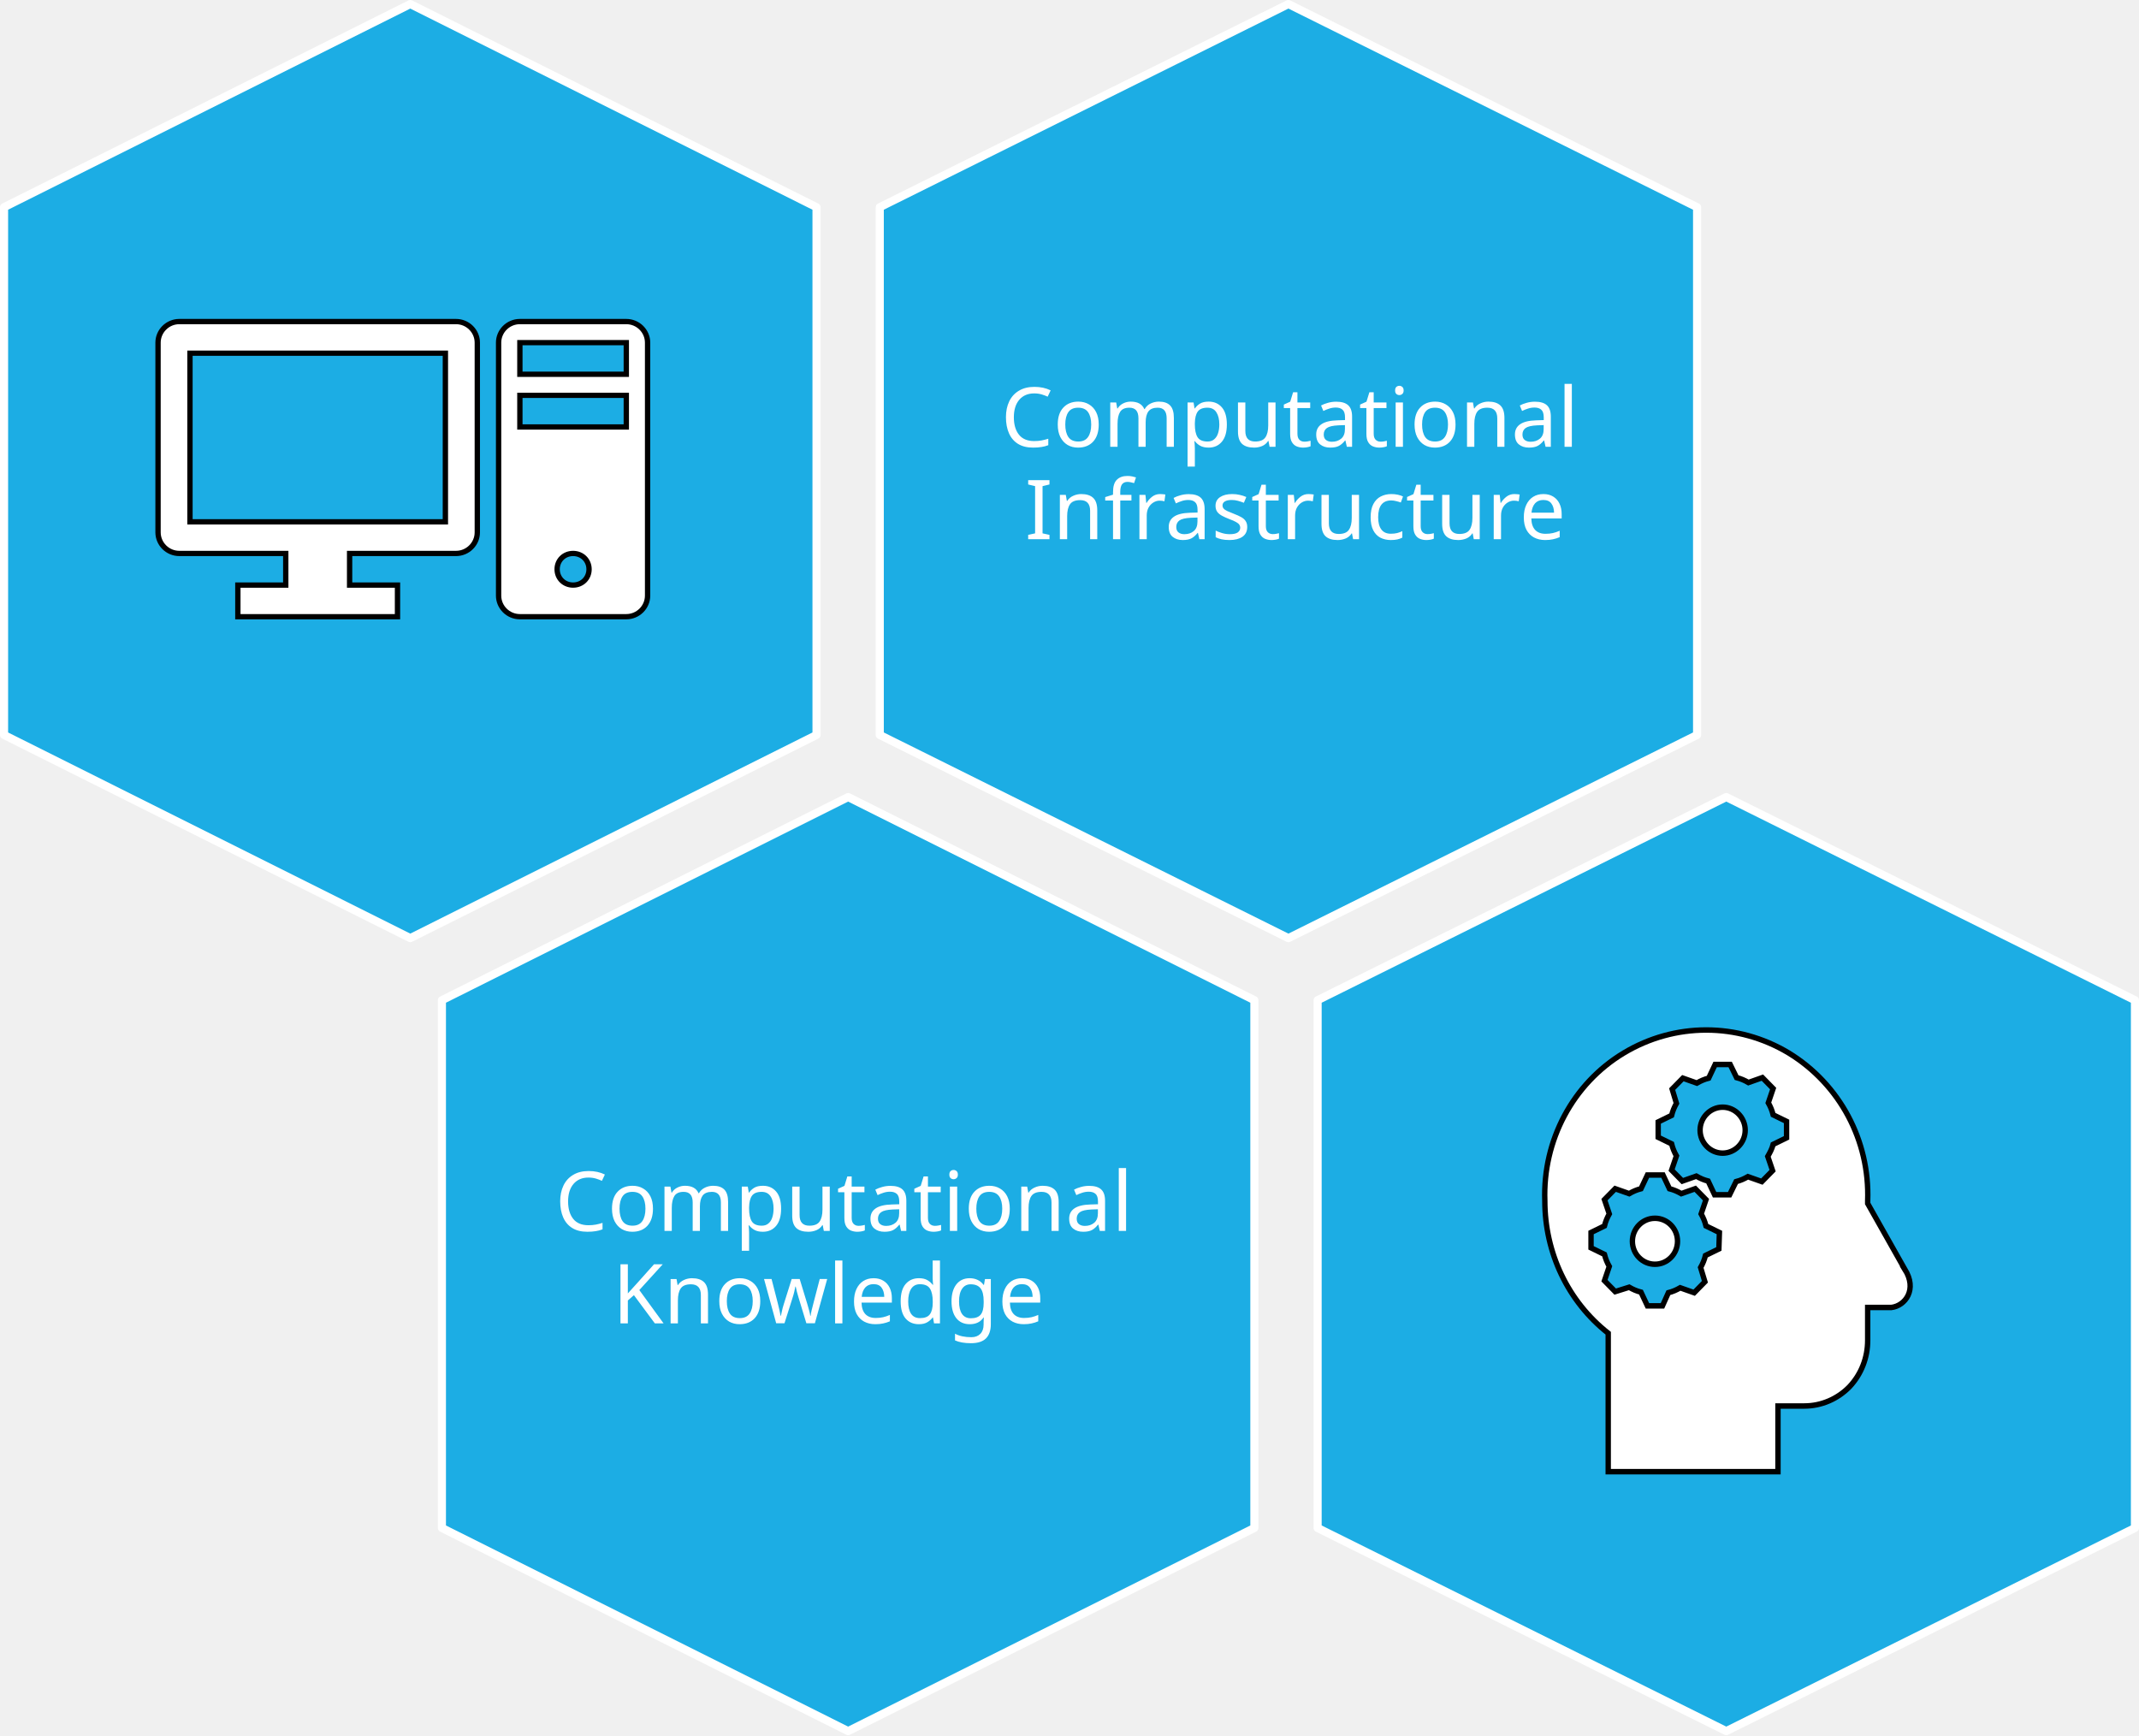
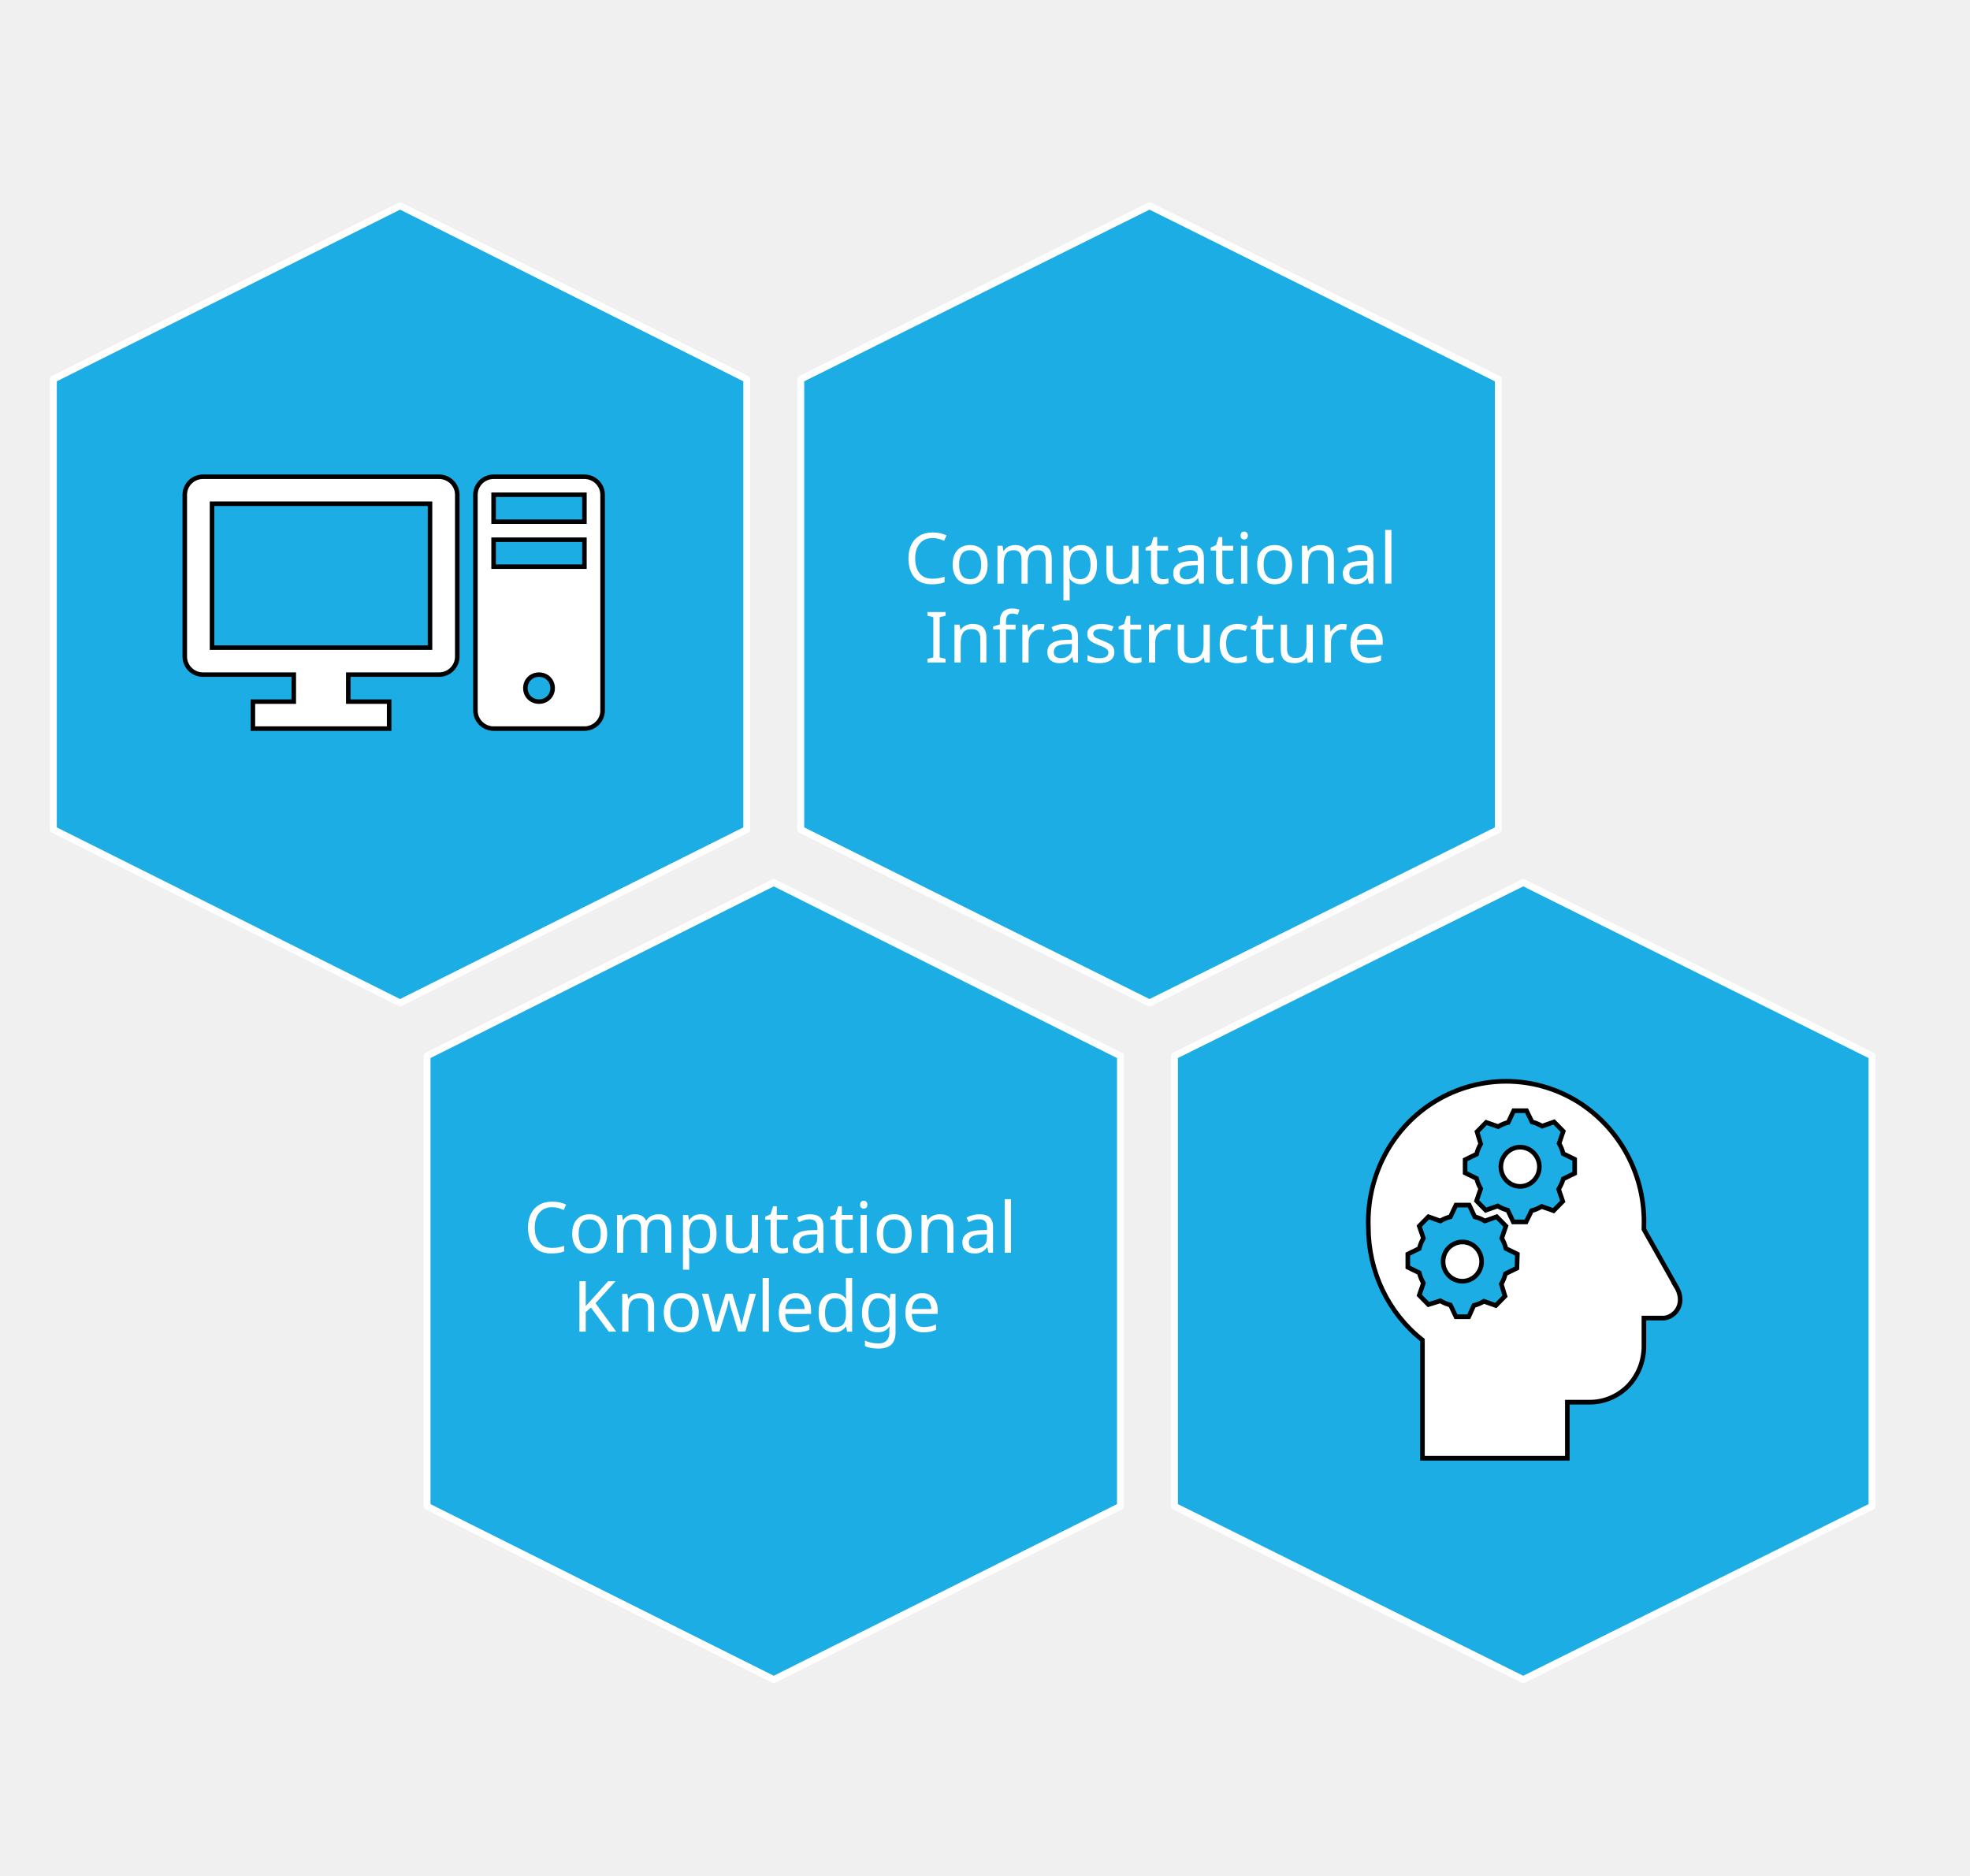
- <svg xmlns="http://www.w3.org/2000/svg" width="194.605mm" height="157.867mm" viewBox="0 0 194.605 157.867" version="1.1" id="svg1">
+ <svg xmlns="http://www.w3.org/2000/svg" width="210mm" height="200mm" viewBox="0 0 210 200" version="1.1" id="svg1">
  <defs id="defs1" />
-   <g id="layer1" transform="translate(-6.926392,-82.25669)">
+   <g id="layer1">
    <g transform="matrix(0.4426188,0,0,0.4426188,-91.85137,2.954146)" id="g4">
-       <path d="m 488,180 84,41.76 V 330.24 L 488,372 404,330.24 V 221.76 Z" stroke="#ffffff" stroke-width="1.667" stroke-linejoin="round" stroke-miterlimit="10" fill="#1cade4" fill-rule="evenodd" id="path1" />
-       <text fill="#ffffff" font-family="'Tw Cen MT', 'Tw Cen MT_MSFontService', sans-serif" font-weight="400" font-size="17px" id="text1" x="428.906" y="271">Computational</text>
-       <text fill="#ffffff" font-family="'Tw Cen MT', 'Tw Cen MT_MSFontService', sans-serif" font-weight="400" font-size="17px" id="text2" x="433.819" y="290">Infrastructure</text>
-       <path d="M 307.5,180 391,221.76 V 330.24 L 307.5,372 224,330.24 V 221.76 Z" stroke="#ffffff" stroke-width="1.667" stroke-linejoin="round" stroke-miterlimit="10" fill="#1cade4" fill-rule="evenodd" id="path2" />
-       <path d="M 397.5,343 481,384.76 V 493.24 L 397.5,535 314,493.24 V 384.76 Z" stroke="#ffffff" stroke-width="1.667" stroke-linejoin="round" stroke-miterlimit="10" fill="#1cade4" fill-rule="evenodd" id="path3" />
-       <text fill="#ffffff" font-family="'Tw Cen MT', 'Tw Cen MT_MSFontService', sans-serif" font-weight="400" font-size="17px" id="text3" x="337.281" y="432.184">Computational</text>
-       <text fill="#ffffff" font-family="'Tw Cen MT', 'Tw Cen MT_MSFontService', sans-serif" font-weight="400" font-size="17px" id="text4" x="349.047" y="451.184">Knowledge</text>
-       <path d="m 578,343 84,41.76 V 493.24 L 578,535 494,493.24 V 384.76 Z" stroke="#ffffff" stroke-width="1.667" stroke-linejoin="round" stroke-miterlimit="10" fill="#1cade4" fill-rule="evenodd" id="path4" />
+       <path d="m 484.368,42.893 84,41.76 V 193.133 l -84,41.76 -84,-41.76 V 84.653 Z" stroke="#ffffff" stroke-width="1.667" stroke-linejoin="round" stroke-miterlimit="10" fill="#1cade4" fill-rule="evenodd" id="path1" />
+       <text fill="#ffffff" font-family="'Tw Cen MT', 'Tw Cen MT_MSFontService', sans-serif" font-weight="400" font-size="17px" id="text1" x="425.274" y="133.893">Computational</text>
+       <text fill="#ffffff" font-family="'Tw Cen MT', 'Tw Cen MT_MSFontService', sans-serif" font-weight="400" font-size="17px" id="text2" x="430.187" y="152.893">Infrastructure</text>
+       <path d="m 303.868,42.893 83.5,41.76 V 193.133 l -83.5,41.76 -83.5,-41.76 V 84.653 Z" stroke="#ffffff" stroke-width="1.667" stroke-linejoin="round" stroke-miterlimit="10" fill="#1cade4" fill-rule="evenodd" id="path2" />
+       <path d="m 393.868,205.893 83.5,41.76 v 108.48 l -83.5,41.76 -83.5,-41.76 v -108.48 z" stroke="#ffffff" stroke-width="1.667" stroke-linejoin="round" stroke-miterlimit="10" fill="#1cade4" fill-rule="evenodd" id="path3" />
+       <text fill="#ffffff" font-family="'Tw Cen MT', 'Tw Cen MT_MSFontService', sans-serif" font-weight="400" font-size="17px" id="text3" x="333.649" y="295.077">Computational</text>
+       <text fill="#ffffff" font-family="'Tw Cen MT', 'Tw Cen MT_MSFontService', sans-serif" font-weight="400" font-size="17px" id="text4" x="345.415" y="314.077">Knowledge</text>
+       <path d="m 574.368,205.893 84,41.76 v 108.48 l -84,41.76 -84,-41.76 v -108.48 z" stroke="#ffffff" stroke-width="1.667" stroke-linejoin="round" stroke-miterlimit="10" fill="#1cade4" fill-rule="evenodd" id="path4" />
    </g>
-     <g transform="matrix(0.4426188,0,0,0.4426188,-92.08869,4.988481)" id="g2" style="fill:#ffffff">
+     <g transform="matrix(0.4426188,0,0,0.4426188,-93.69627,-55.69758)" id="g2" style="fill:#ffffff">
      <path d="M 60.667,62.833 H 8.667 V 28.167 H 60.667 Z M 62.833,21.667 H 6.5 c -2.383,0 -4.333,1.95 -4.333,4.333 v 39 c 0,2.383 1.95,4.333 4.333,4.333 h 21.667 v 6.5 h -9.75 v 6.5 h 32.5 v -6.5 h -9.75 v -6.5 h 21.667 c 2.383,0 4.333,-1.95 4.333,-4.333 V 26 c 0,-2.383 -1.95,-4.333 -4.333,-4.333 z" stroke="#000000" stroke-width="1.083" transform="matrix(1.00962,0,0,1,254,219)" id="path1-8" style="fill:#ffffff" />
      <path d="M 97.5,32.5 H 75.833 V 26 H 97.5 Z m 0,10.833 H 75.833 v -6.5 H 97.5 Z m -10.833,32.5 c -1.842,0 -3.25,-1.408 -3.25,-3.25 0,-1.842 1.408,-3.25 3.25,-3.25 1.842,0 3.25,1.408 3.25,3.25 0,1.842 -1.408,3.25 -3.25,3.25 z M 97.5,21.667 H 75.833 C 73.45,21.667 71.5,23.617 71.5,26 v 52 c 0,2.383 1.95,4.333 4.333,4.333 H 97.5 c 2.383,0 4.333,-1.95 4.333,-4.333 V 26 c 0,-2.383 -1.95,-4.333 -4.333,-4.333 z" stroke="#000000" stroke-width="1.083" transform="matrix(1.00962,0,0,1,254,219)" id="path2-7" style="fill:#ffffff" />
    </g>
-     <g transform="matrix(0.4426188,0,0,0.4426188,-91.74257,1.441553)" id="g3" style="fill:#ffffff">
+     <g transform="matrix(0.4426188,0,0,0.4426188,-93.35015,-59.24451)" id="g3" style="fill:#ffffff">
      <path d="m 52.006,21.752 c -2.539,0 -4.637,2.098 -4.637,4.638 0,2.54 2.098,4.638 4.637,4.638 2.54,0 4.638,-2.098 4.638,-4.638 0,-2.54 -2.098,-4.638 -4.638,-4.638 z" stroke="#000000" stroke-width="1.104" transform="matrix(1,0,0,1.01887,525,388)" id="path1-5" style="fill:#ffffff" />
      <path d="m 42.731,48.804 c 0,2.561 -2.076,4.638 -4.638,4.638 -2.561,0 -4.638,-2.076 -4.638,-4.638 0,-2.561 2.076,-4.638 4.638,-4.638 2.561,0 4.638,2.076 4.638,4.638 z" stroke="#000000" stroke-width="1.104" transform="matrix(1,0,0,1.01887,525,388)" id="path2-2" style="fill:#ffffff" />
      <path d="m 65.146,27.935 -2.76,1.325 c -0.221,0.883 -0.662,1.656 -1.104,2.429 l 0.994,2.871 -2.208,2.208 -2.871,-0.994 c -0.773,0.442 -1.546,0.773 -2.429,0.994 l -1.325,2.65 H 50.35 l -1.325,-2.76 c -0.883,-0.221 -1.656,-0.552 -2.429,-0.994 L 43.725,36.658 41.517,34.45 42.51,31.579 C 42.069,30.806 41.737,30.033 41.517,29.15 l -2.76,-1.325 v -3.092 l 2.76,-1.325 c 0.221,-0.883 0.552,-1.656 0.994,-2.429 l -0.883,-2.871 2.208,-2.208 2.871,0.994 c 0.773,-0.442 1.546,-0.773 2.429,-0.994 l 1.325,-2.76 h 3.092 l 1.325,2.65 c 0.883,0.221 1.656,0.552 2.429,0.994 l 2.871,-0.994 2.208,2.208 -0.994,2.871 c 0.442,0.773 0.773,1.546 0.994,2.429 l 2.76,1.325 z M 51.233,50.35 48.473,51.675 c -0.221,0.883 -0.552,1.656 -0.994,2.429 l 0.883,2.871 -2.208,2.208 -2.871,-0.994 c -0.773,0.442 -1.546,0.773 -2.429,0.994 l -1.215,2.65 h -3.092 l -1.325,-2.76 c -0.883,-0.221 -1.656,-0.552 -2.429,-0.994 l -2.871,0.883 -2.208,-2.208 0.994,-2.871 c -0.442,-0.773 -0.773,-1.546 -0.994,-2.429 l -2.76,-1.325 v -3.092 l 2.76,-1.325 c 0.221,-0.883 0.552,-1.656 0.994,-2.429 l -0.994,-2.871 2.208,-2.208 2.871,0.994 c 0.773,-0.442 1.546,-0.773 2.429,-0.994 l 1.325,-2.76 H 39.75 l 1.325,2.76 c 0.883,0.221 1.656,0.552 2.429,0.994 l 2.871,-0.994 2.208,2.208 -0.994,2.871 c 0.442,0.773 0.773,1.546 0.994,2.429 l 2.76,1.325 z m 38.204,4.085 -7.619,-13.25 V 40.633 C 82.26,28.488 76.077,17.115 65.588,10.821 55.098,4.638 42.179,4.638 31.69,10.821 21.2,17.004 15.017,28.488 15.458,40.633 c 0,10.49 4.748,20.317 13.029,26.721 v 27.935 h 34.892 v -13.25 h 5.41 c 3.533,0 6.846,-1.435 9.275,-3.865 2.429,-2.54 3.754,-5.852 3.754,-9.385 v -6.625 h 4.858 c 2.871,-0.331 5.41,-3.644 2.76,-7.729 z" stroke="#000000" stroke-width="1.104" transform="matrix(1,0,0,1.01887,525,388)" id="path3-9" style="fill:#ffffff" />
    </g>
  </g>
</svg>
